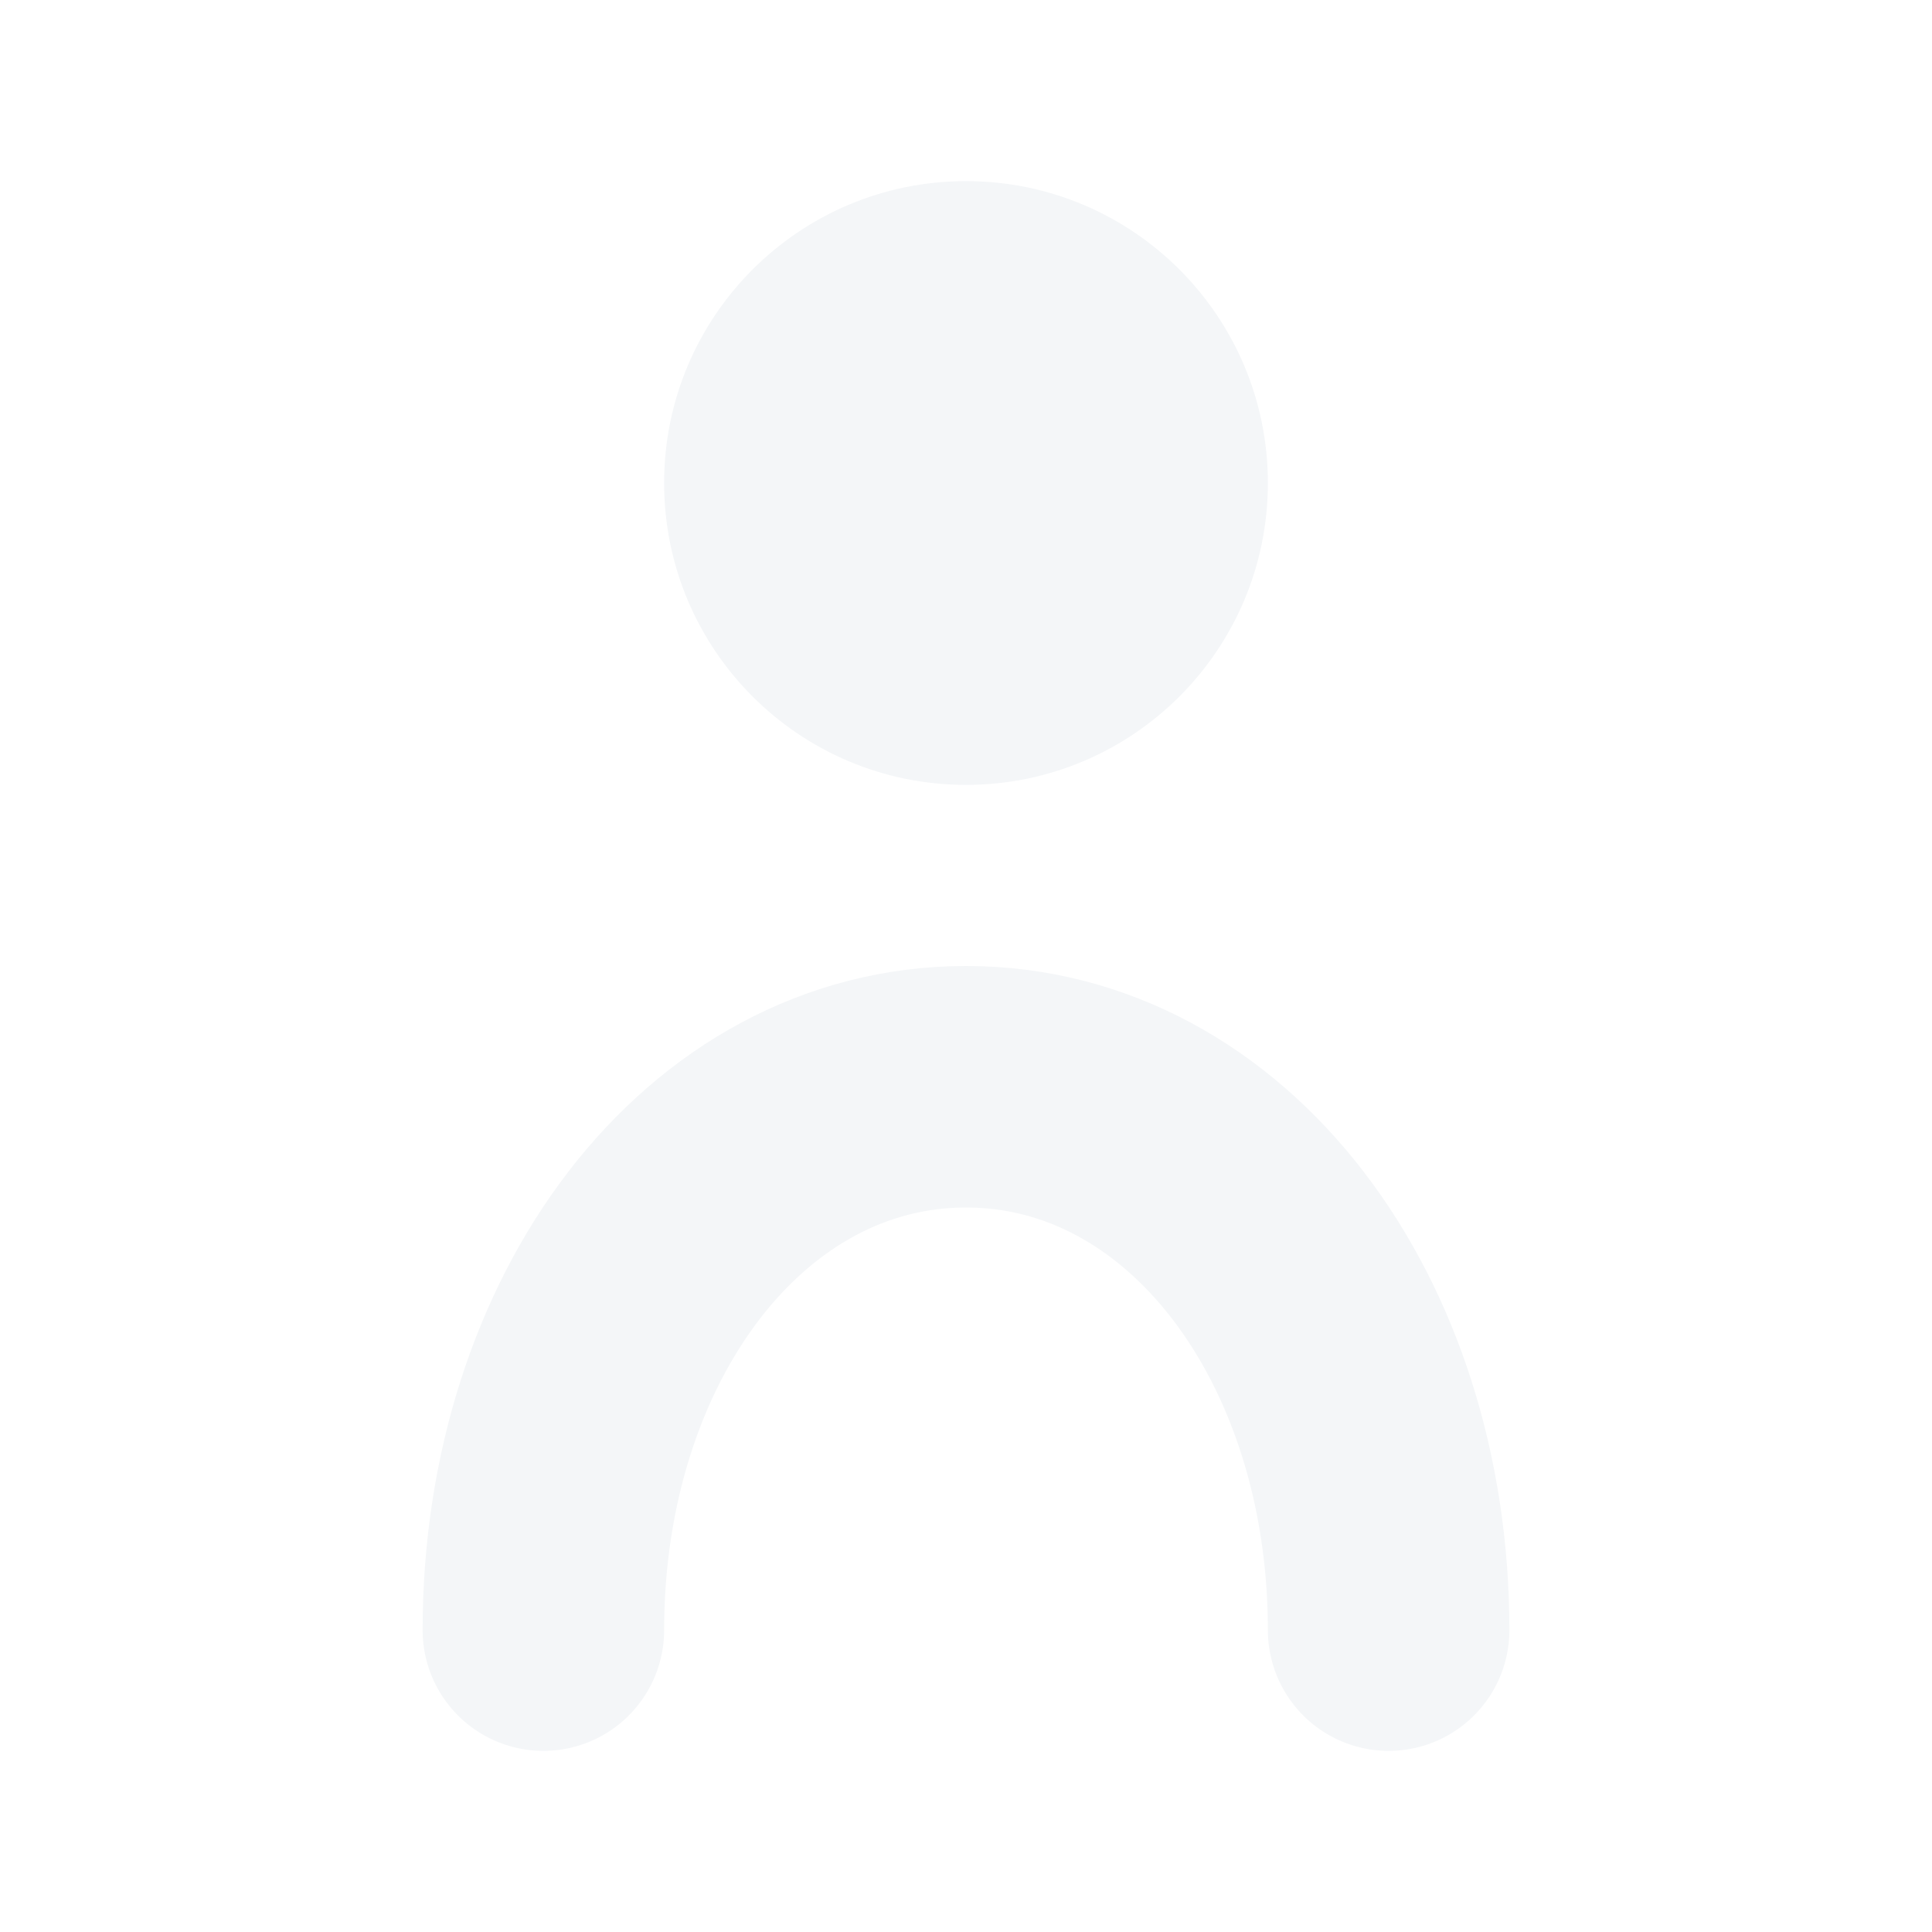
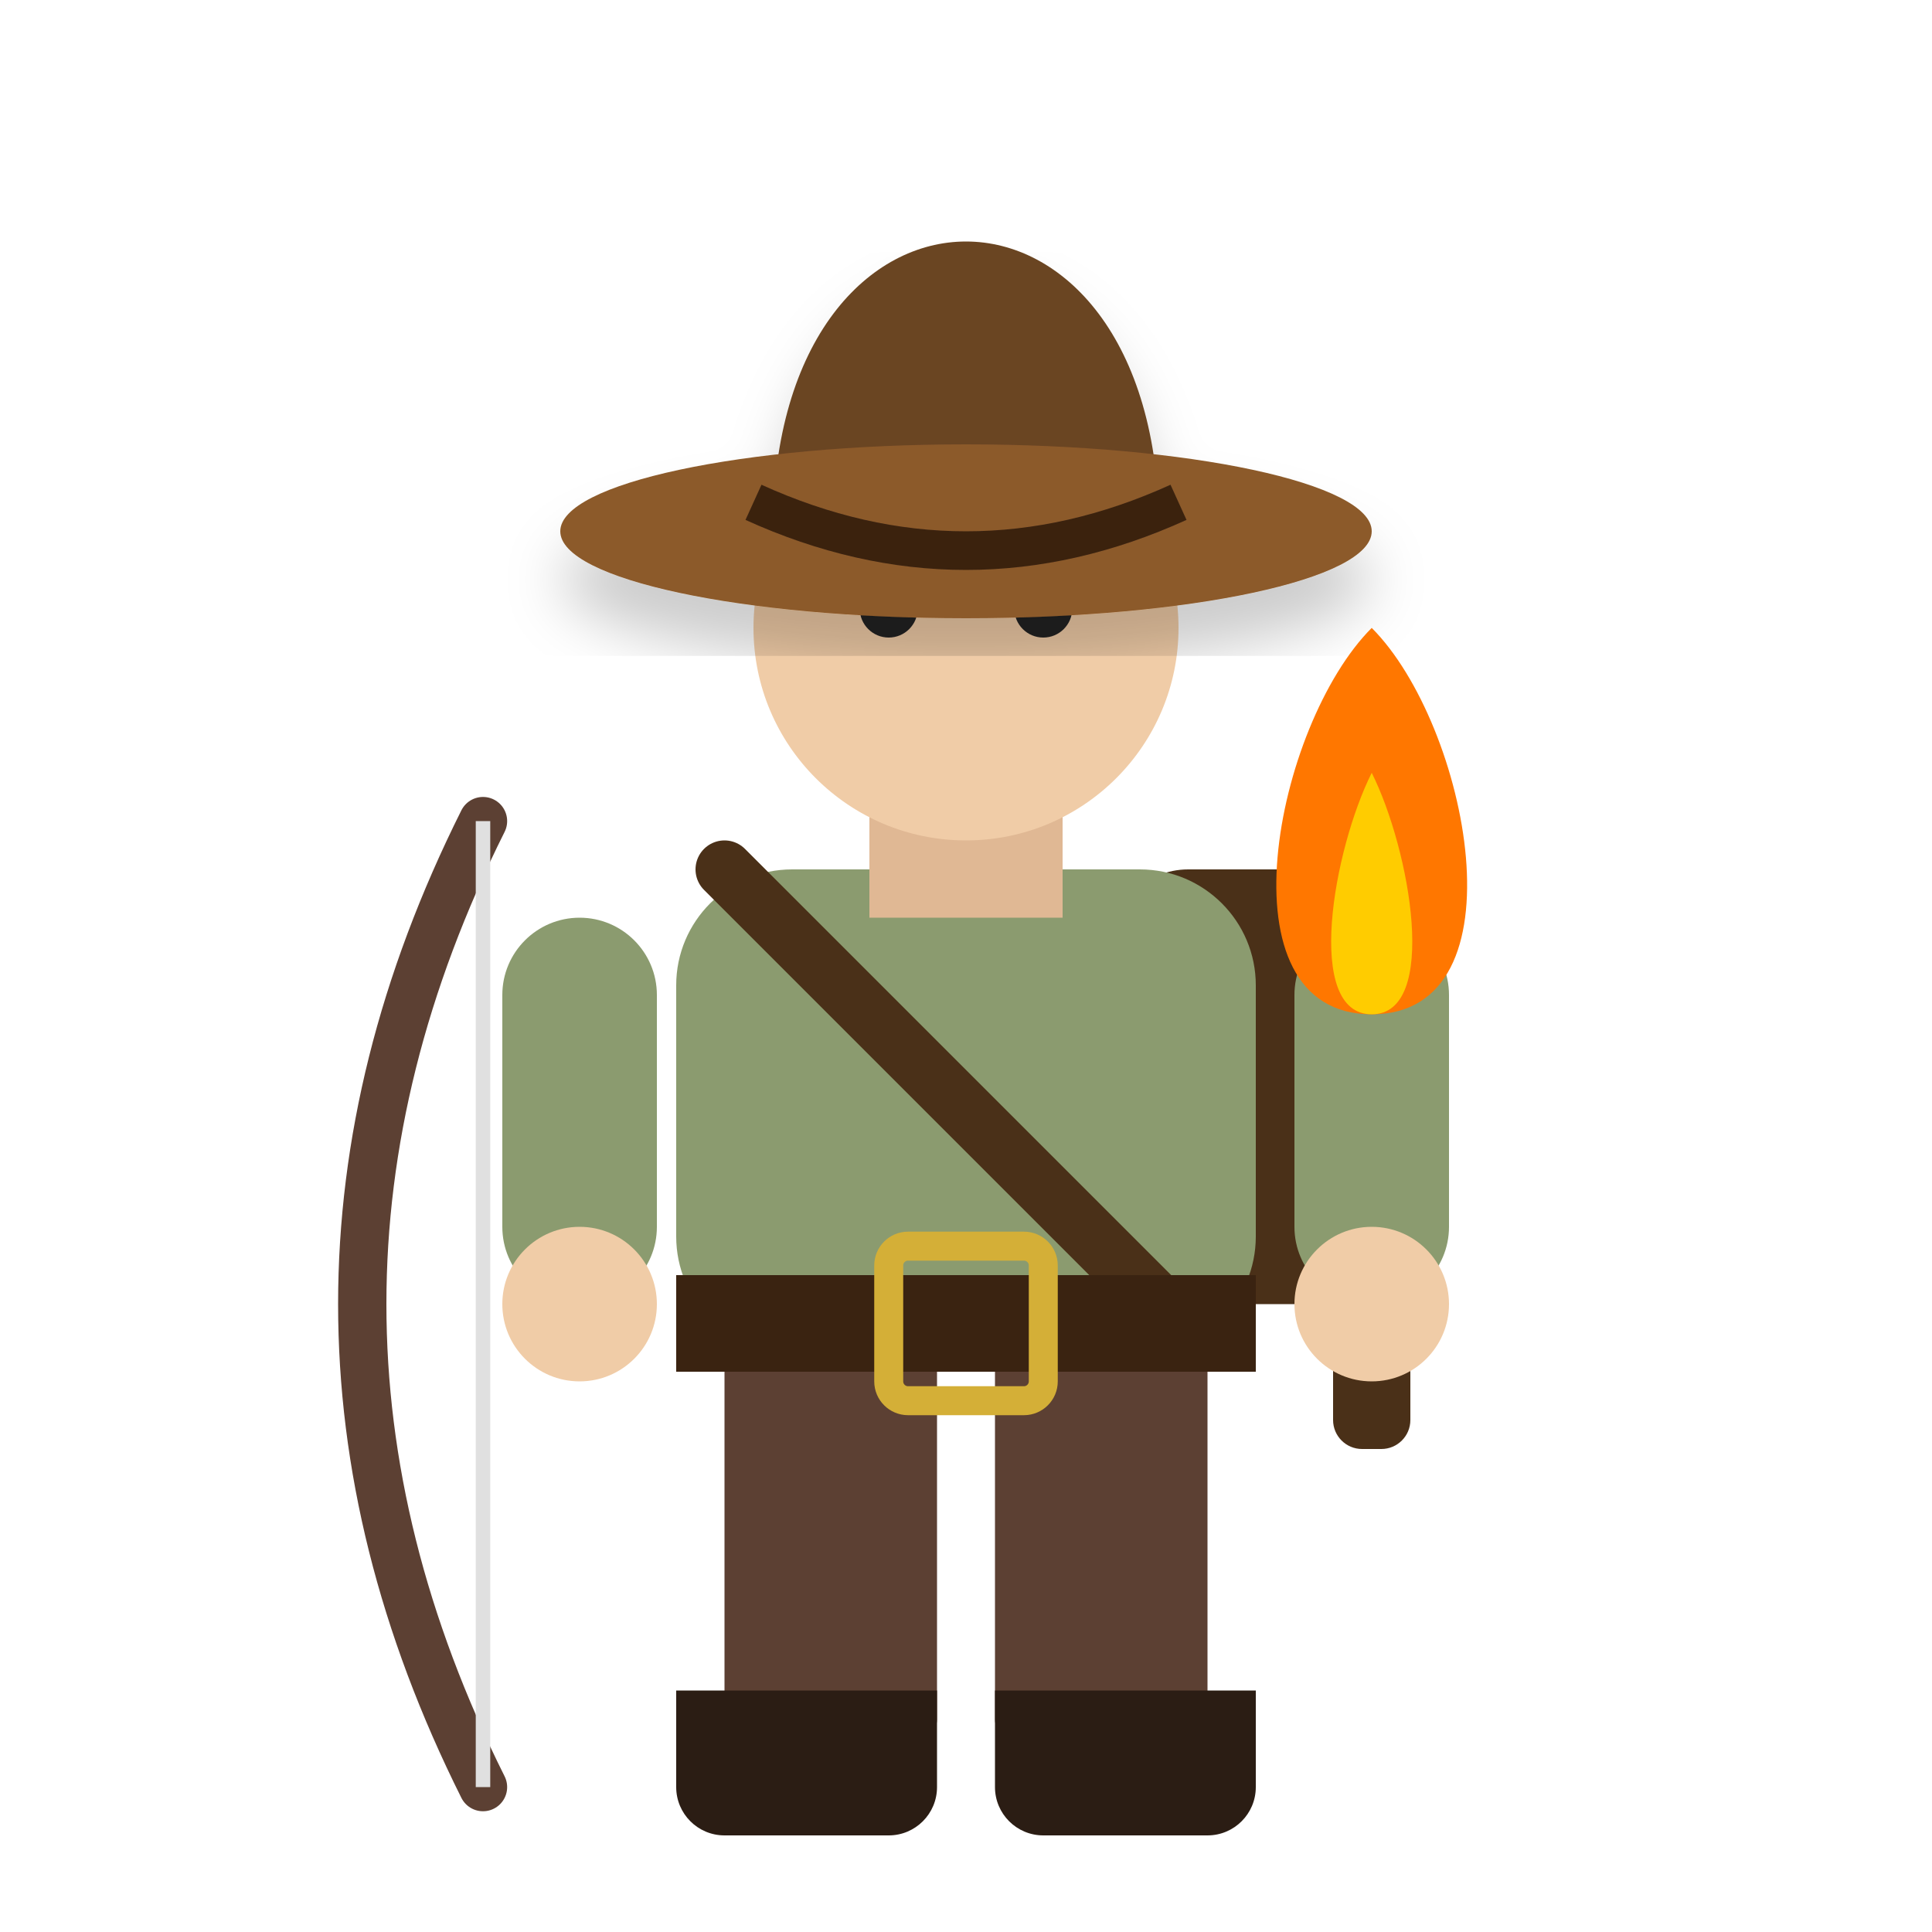
- <svg xmlns="http://www.w3.org/2000/svg" viewBox="0 0 64 64" role="img" aria-label="Player">
-   <circle cx="32" cy="16" r="10" fill="#f4f6f8" />
-   <path d="M18 54c0-10 6-18 14-18s14 8 14 18" fill="none" stroke="#f4f6f8" stroke-width="8" stroke-linecap="round" />
+ <svg xmlns="http://www.w3.org/2000/svg" viewBox="0 0 200 200" width="400" height="400">
+   <defs>
+     <filter id="shadow" x="-10%" y="-10%" width="120%" height="120%">
+       <feDropShadow dx="0" dy="5" stdDeviation="3" flood-opacity="0.2" />
+     </filter>
+   </defs>
+   <g id="backpack">
+     <rect x="115" y="90" width="30" height="45" rx="8" fill="#4a3018" />
+     <rect x="135" y="100" width="15" height="25" rx="4" fill="#3a2311" />
+   </g>
+   <g id="bow">
+     <path d="M 50 85 Q 25 135 50 185" fill="none" stroke="#5c4033" stroke-width="5" stroke-linecap="round" />
+     <line x1="50" y1="85" x2="50" y2="185" stroke="#e0e0e0" stroke-width="1.5" />
+   </g>
+   <g id="torch-base">
+     <rect x="138" y="105" width="8" height="45" rx="3" fill="#4a3018" />
+   </g>
+   <g id="legs">
+     <rect x="75" y="140" width="22" height="40" rx="2" fill="#5c4033" />
+     <path d="M 70 175 h 27 v 10 a 5 5 0 0 1 -5 5 h -17 a 5 5 0 0 1 -5 -5 z" fill="#2b1d14" />
+     <rect x="103" y="140" width="22" height="40" rx="2" fill="#5c4033" />
+     <path d="M 103 175 h 27 v 10 a 5 5 0 0 1 -5 5 h -17 a 5 5 0 0 1 -5 -5 z" fill="#2b1d14" />
+   </g>
+   <g id="torso">
+     <rect x="70" y="90" width="60" height="50" rx="12" fill="#8b9b6f" />
+     <path d="M 75 90 L 120 135" stroke="#4a3018" stroke-width="6" stroke-linecap="round" />
+     <rect x="70" y="132" width="60" height="10" fill="#3a2311" />
+     <rect x="92" y="129" width="16" height="16" rx="2" fill="none" stroke="#d4af37" stroke-width="3" />
+   </g>
+   <g id="arms">
+     <rect x="52" y="95" width="16" height="40" rx="8" fill="#8b9b6f" />
+     <circle cx="60" cy="135" r="8" fill="#f0cca7" />
+     <rect x="134" y="95" width="16" height="40" rx="8" fill="#8b9b6f" />
+     <circle cx="142" cy="135" r="8" fill="#f0cca7" />
+   </g>
+   <g id="head">
+     <rect x="90" y="80" width="20" height="15" fill="#e0b894" />
+     <circle cx="100" cy="65" r="22" fill="#f0cca7" />
+     <circle cx="92" cy="63" r="3" fill="#222" />
+     <circle cx="108" cy="63" r="3" fill="#222" />
+   </g>
+   <g id="hat" filter="url(#shadow)">
+     <path d="M 80 55 C 80 15, 120 15, 120 55 Z" fill="#6b4423" />
+     <ellipse cx="100" cy="55" rx="42" ry="9" fill="#8c5a2b" />
+     <path d="M 78 52 Q 100 62 122 52" fill="none" stroke="#3a2311" stroke-width="4" />
+   </g>
+   <g id="torch-flame">
+     <path d="M 142 105 C 126 105, 132 75, 142 65 C 152 75, 158 105, 142 105 Z" fill="#ff7700" />
+     <path d="M 142 105 C 135 105, 138 88, 142 80 C 146 88, 149 105, 142 105 Z" fill="#ffcc00" />
+   </g>
</svg>
